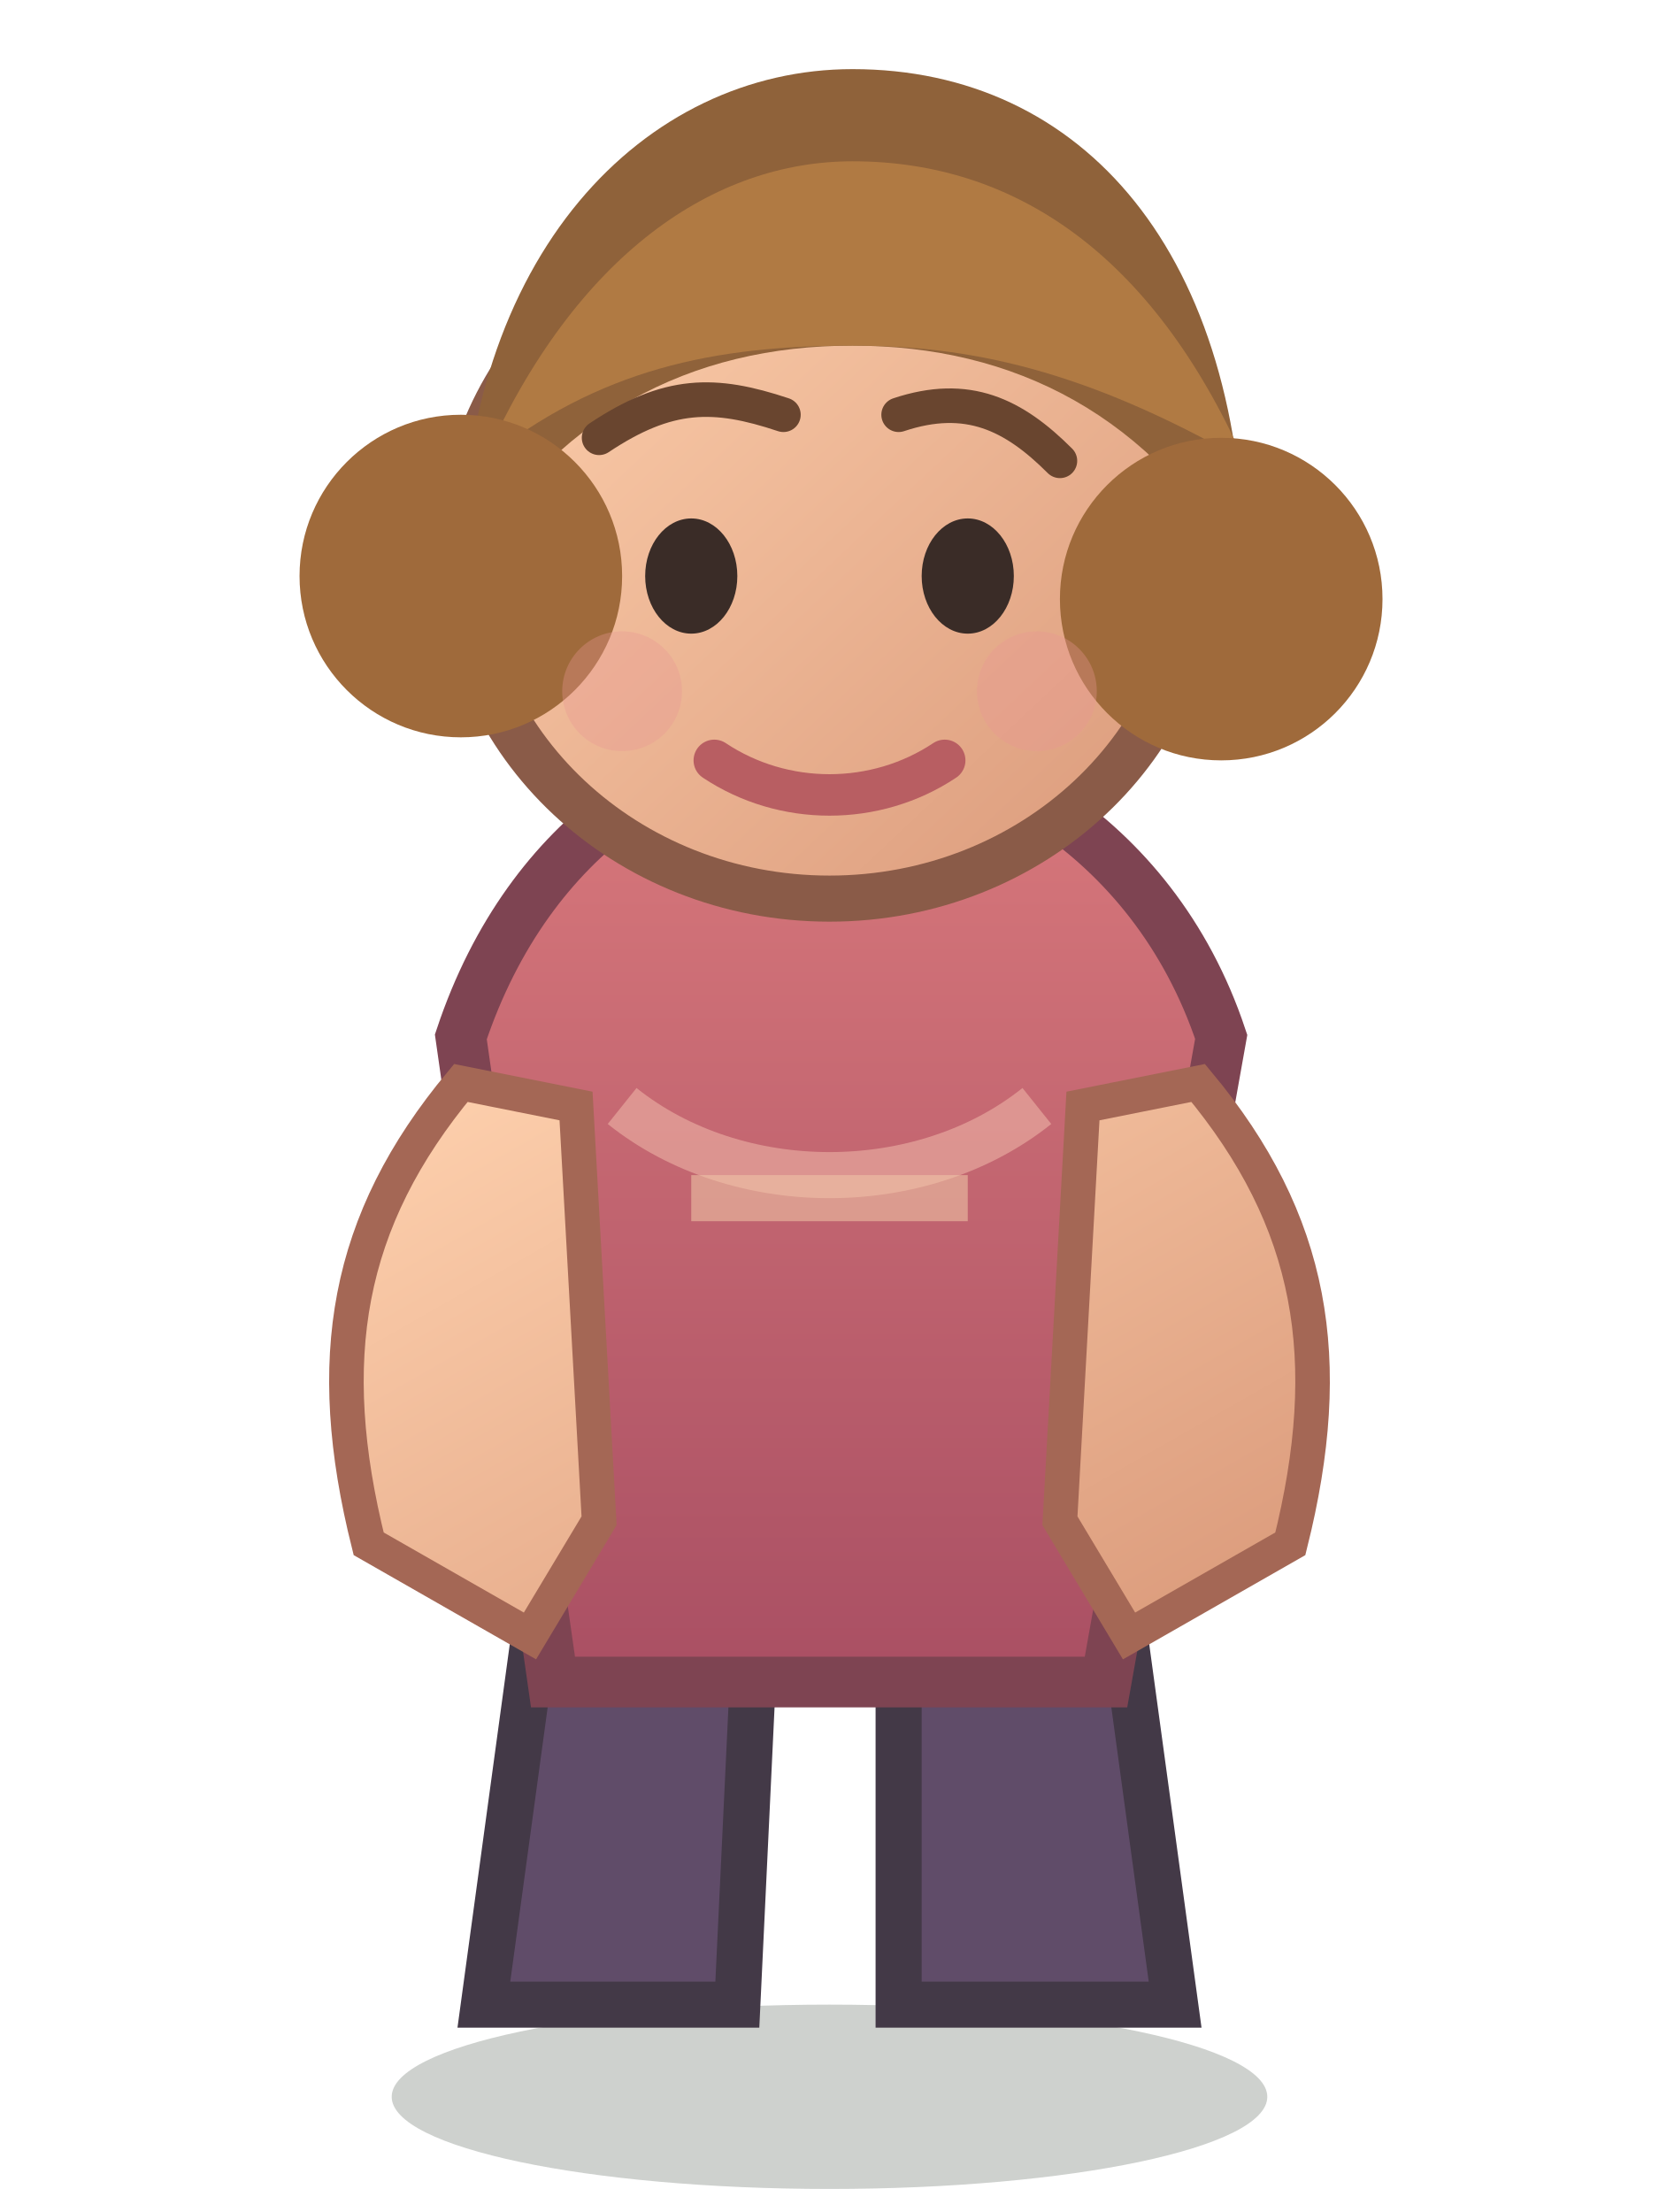
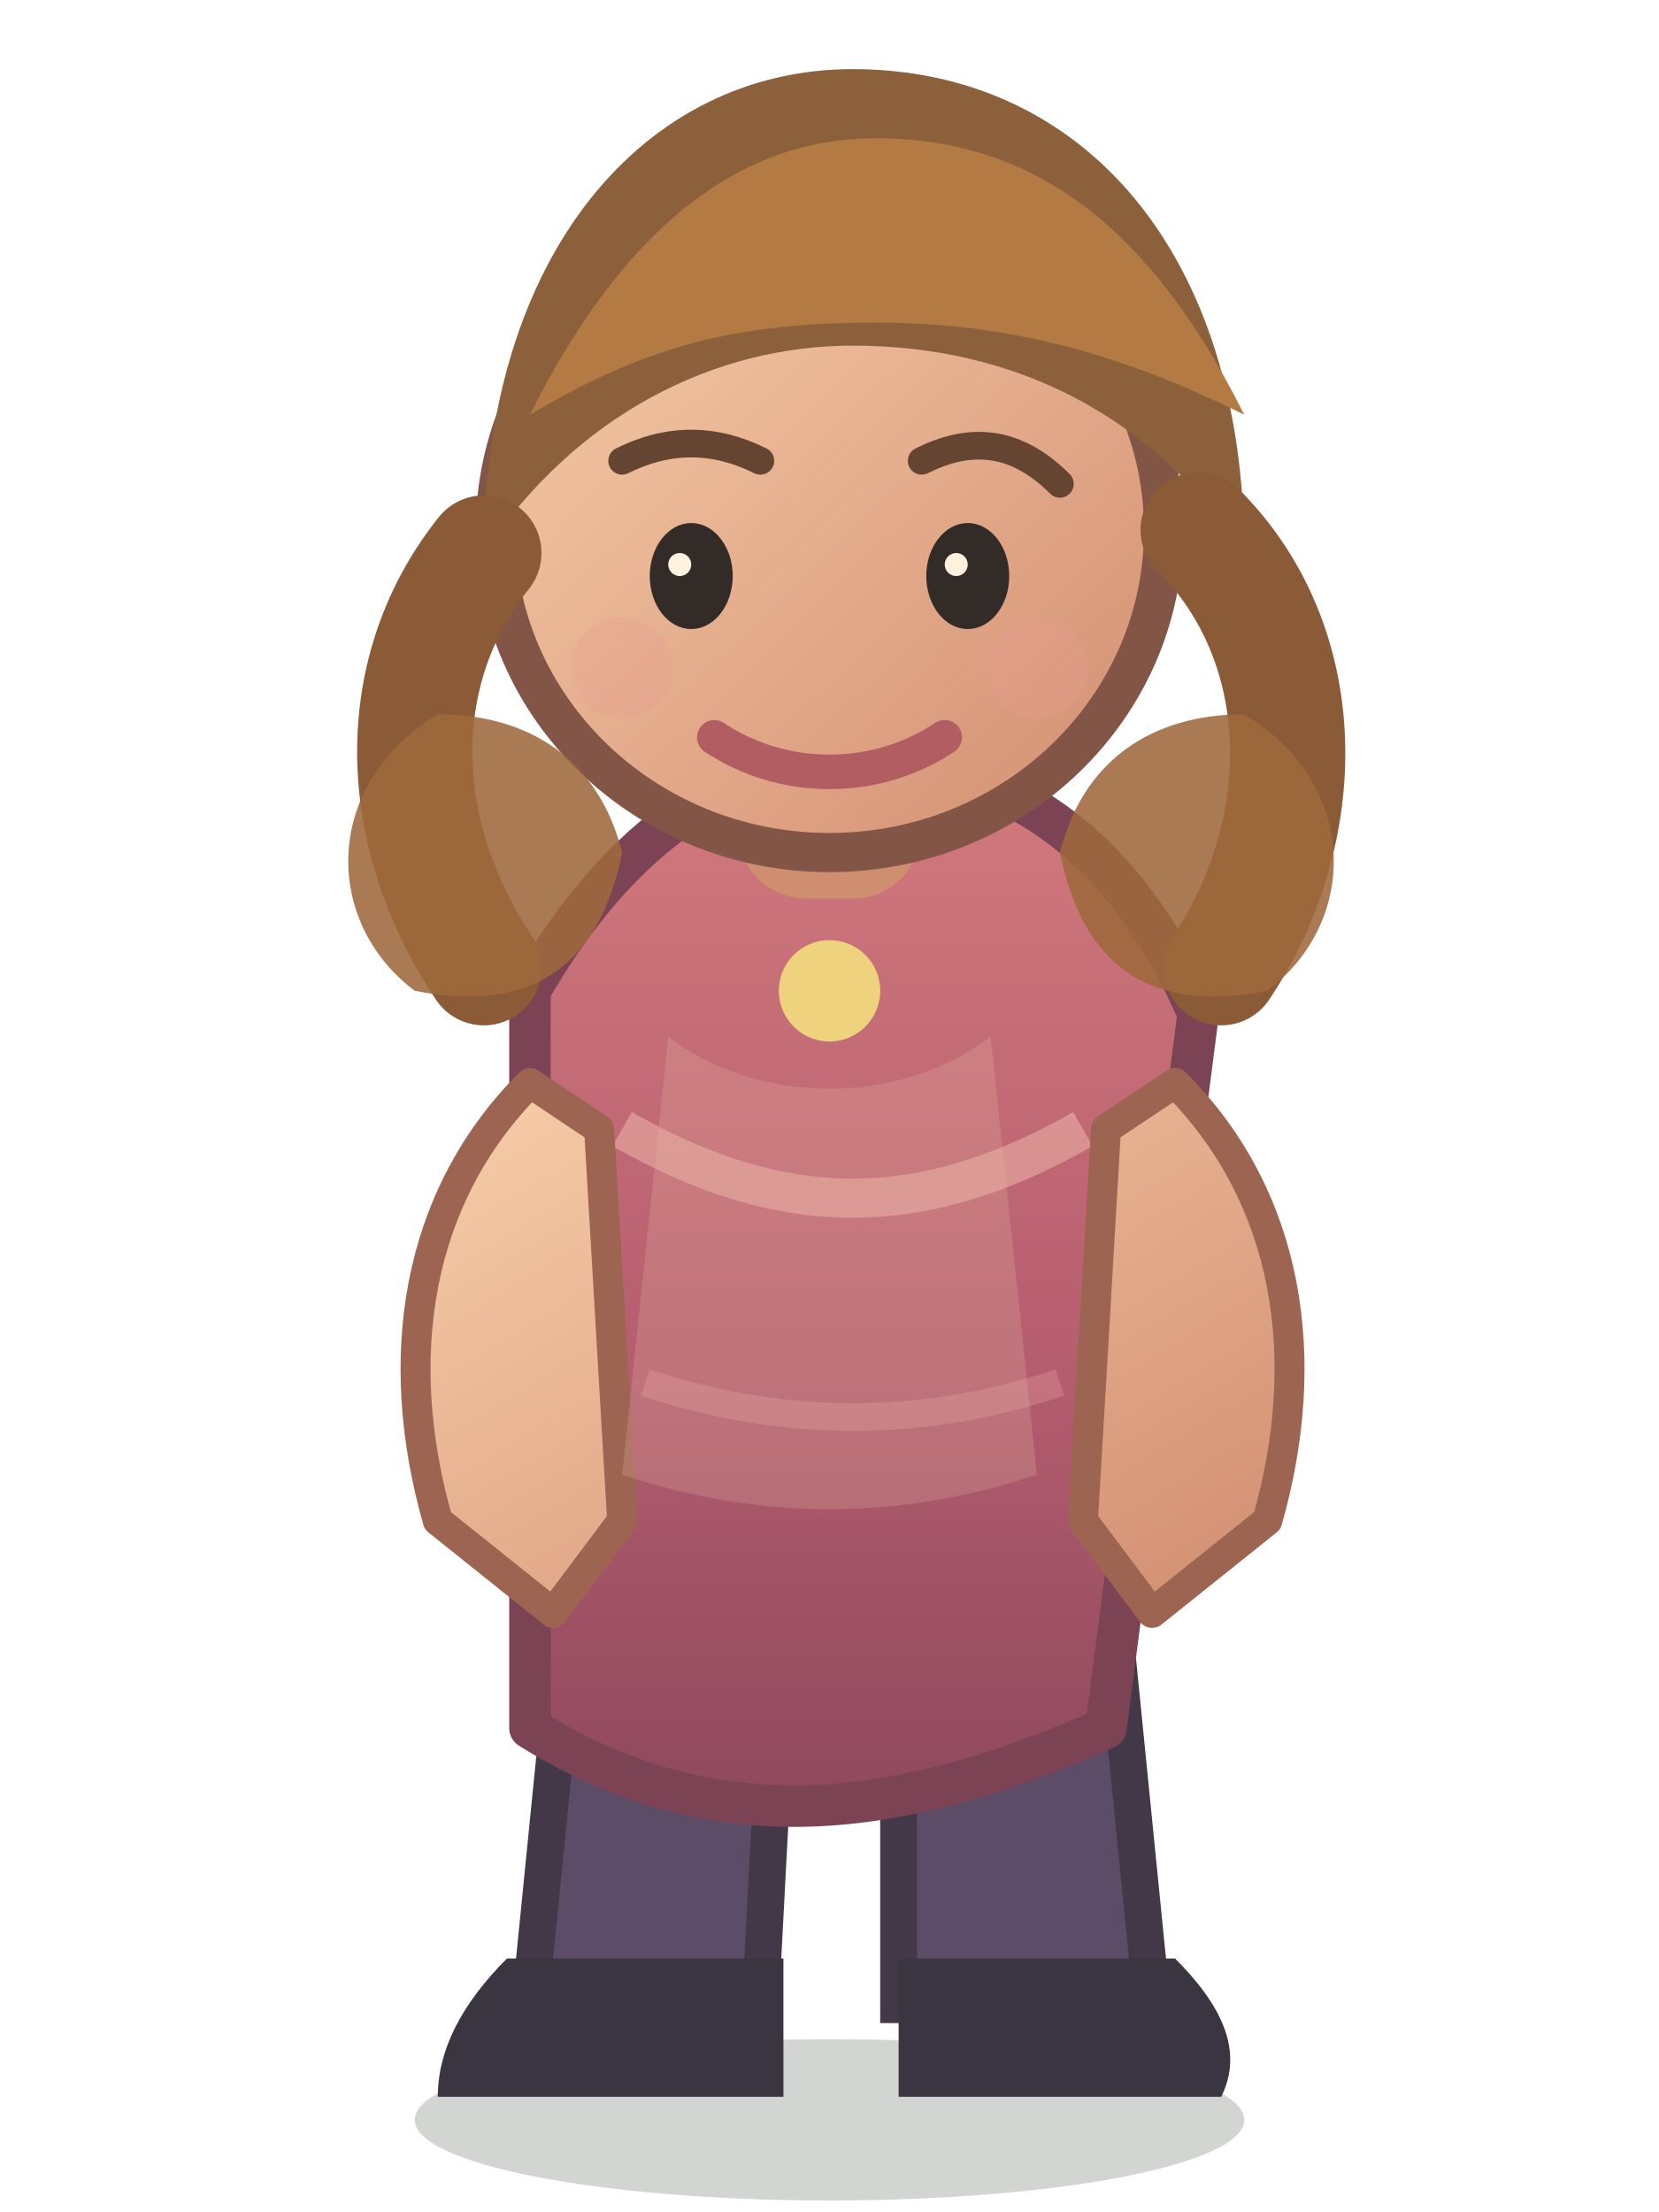
<svg xmlns="http://www.w3.org/2000/svg" width="72" height="96" viewBox="0 0 72 96">
  <defs>
    <linearGradient id="skin" x1="0" y1="0" x2="1" y2="1">
-       <stop stop-color="#ffd2af" />
-       <stop offset="1" stop-color="#d99879" />
+       <stop stop-color="#f8cfaa" />
+       <stop offset="1" stop-color="#d18c70" />
    </linearGradient>
    <linearGradient id="dress" x1="0" y1="0" x2="0" y2="1">
-       <stop stop-color="#d9797c" />
-       <stop offset="1" stop-color="#a94f63" />
+       <stop stop-color="#d27a7d" />
+       <stop offset=".55" stop-color="#b75f70" />
+       <stop offset="1" stop-color="#8e485d" />
    </linearGradient>
  </defs>
-   <ellipse cx="36" cy="91" rx="19" ry="4" fill="#1f2d20" opacity=".22" />
-   <path d="M24 65l9 1-1 21H21zM39 66l9-1 3 22H39z" fill="#604c69" stroke="#433947" stroke-width="2" />
-   <path d="M20 45c3-9 10-13 16-13s14 4 17 13l-5 28H24z" fill="url(#dress)" stroke="#7e4452" stroke-width="2.2" />
-   <path d="M27 48c5 4 13 4 18 0" fill="none" stroke="#edb3a5" stroke-width="2" opacity=".6" />
-   <path d="M20 47c-5 6-6 12-4 20l7 4 3-5-1-18zM52 47c5 6 6 12 4 20l-7 4-3-5 1-18z" fill="url(#skin)" stroke="#a46755" stroke-width="1.5" />
-   <ellipse cx="36" cy="24" rx="16" ry="15" fill="url(#skin)" stroke="#8a5b48" stroke-width="2" />
-   <path d="M20 25c0-14 8-22 17-22 10 0 17 8 17 22-4-7-10-10-17-10-7 0-13 3-17 10z" fill="#8f623a" />
-   <path d="M21 20c4-9 10-13 16-13 7 0 13 4 17 13-7-4-12-5-17-5-6 0-11 1-16 5z" fill="#b07a43" />
-   <circle cx="20" cy="25" r="7" fill="#9f6a3b" />
-   <circle cx="53" cy="26" r="7" fill="#9f6a3b" />
-   <ellipse cx="30" cy="25" rx="2" ry="2.5" fill="#3a2c27" />
-   <ellipse cx="42" cy="25" rx="2" ry="2.5" fill="#3a2c27" />
-   <path d="M31 33c3 2 7 2 10 0" fill="none" stroke="#b85e62" stroke-width="1.8" stroke-linecap="round" />
-   <circle cx="27" cy="30" r="2.6" fill="#e99693" opacity=".34" />
-   <circle cx="45" cy="30" r="2.6" fill="#e99693" opacity=".34" />
-   <path d="M26 19c3-2 5-2 8-1M39 18c3-1 5 0 7 2" stroke="#69452f" stroke-width="1.5" fill="none" stroke-linecap="round" />
-   <path d="M30 52h12" stroke="#f1c8a8" stroke-width="2" opacity=".55" />
+   <ellipse cx="36" cy="92" rx="18" ry="3.5" fill="#1e2c20" opacity=".20" />
+   <path d="M25 67c3 0 6 .4 9 1l-1 19H23zM39 68c3-.8 6-1 9-1l2 20H39z" fill="#5d4c67" stroke="#433848" stroke-width="1.6" />
+   <path d="M22 85h12v6H19c0-2 1-4 3-6zM39 85h12c2 2 3 4 2 6H39z" fill="#3b3541" />
+   <path d="M23 43c4-7 9-10 14-10 7 0 12 4 15 11l-4 31c-9 4-17 5-25 0z" fill="url(#dress)" stroke="#7b4354" stroke-width="1.8" stroke-linejoin="round" />
+   <path d="M27 49c7 4 13 4 20 0" fill="none" stroke="#efb4aa" stroke-width="1.7" opacity=".55" />
+   <path d="M28 60c6 2 12 2 18 0" fill="none" stroke="#e69b9e" stroke-width="1.2" opacity=".35" />
+   <path d="M23 47c-5 5-6 12-4 19l5 4 3-4-1-17zM51 47c5 5 6 12 4 19l-5 4-3-4 1-17z" fill="url(#skin)" stroke="#9c6451" stroke-width="1.3" stroke-linejoin="round" />
+   <rect x="32" y="32" width="8" height="7" rx="3" fill="#cf8e70" />
+   <ellipse cx="36" cy="23" rx="14.5" ry="14" fill="url(#skin)" stroke="#835547" stroke-width="1.7" />
+   <path d="M21 24c0-13 7-21 16-21 10 0 17 8 17 21-4-6-10-9-17-9-6 0-12 3-16 9z" fill="#8d603c" />
+   <path d="M23 18c4-8 9-12 15-12 7 0 12 4 16 12-6-3-11-4-16-4-6 0-10 1-15 4z" fill="#b37b43" />
+   <path d="M21 24c-4 5-4 12 0 18M52 23c5 5 5 13 1 19" fill="none" stroke="#8b5a37" stroke-width="5" stroke-linecap="round" />
+   <path d="M19 31c-5 3-5 9-1 12 5 1 8-1 9-6-1-4-4-6-8-6zM54 31c5 3 5 9 1 12-5 1-8-1-9-6 1-4 4-6 8-6z" fill="#9e683c" opacity=".88" />
+   <path d="M27 20c2-1 4-1 6 0M40 20c2-1 4-1 6 1" stroke="#654431" stroke-width="1.2" fill="none" stroke-linecap="round" />
+   <ellipse cx="30" cy="25" rx="1.8" ry="2.3" fill="#332b28" />
+   <ellipse cx="42" cy="25" rx="1.8" ry="2.3" fill="#332b28" />
+   <circle cx="29.5" cy="24.5" r=".5" fill="#fff2de" />
+   <circle cx="41.5" cy="24.5" r=".5" fill="#fff2de" />
+   <path d="M31 32c3 2 7 2 10 0" fill="none" stroke="#b25d61" stroke-width="1.5" stroke-linecap="round" />
+   <circle cx="27" cy="29" r="2.2" fill="#e99a94" opacity=".27" />
+   <circle cx="45" cy="29" r="2.2" fill="#e99a94" opacity=".27" />
+   <path d="M29 45c4 3 10 3 14 0l2 19c-6 2-12 2-18 0z" fill="#e8b8a4" opacity=".24" />
+   <circle cx="36" cy="43" r="2.2" fill="#efd27d" />
</svg>
